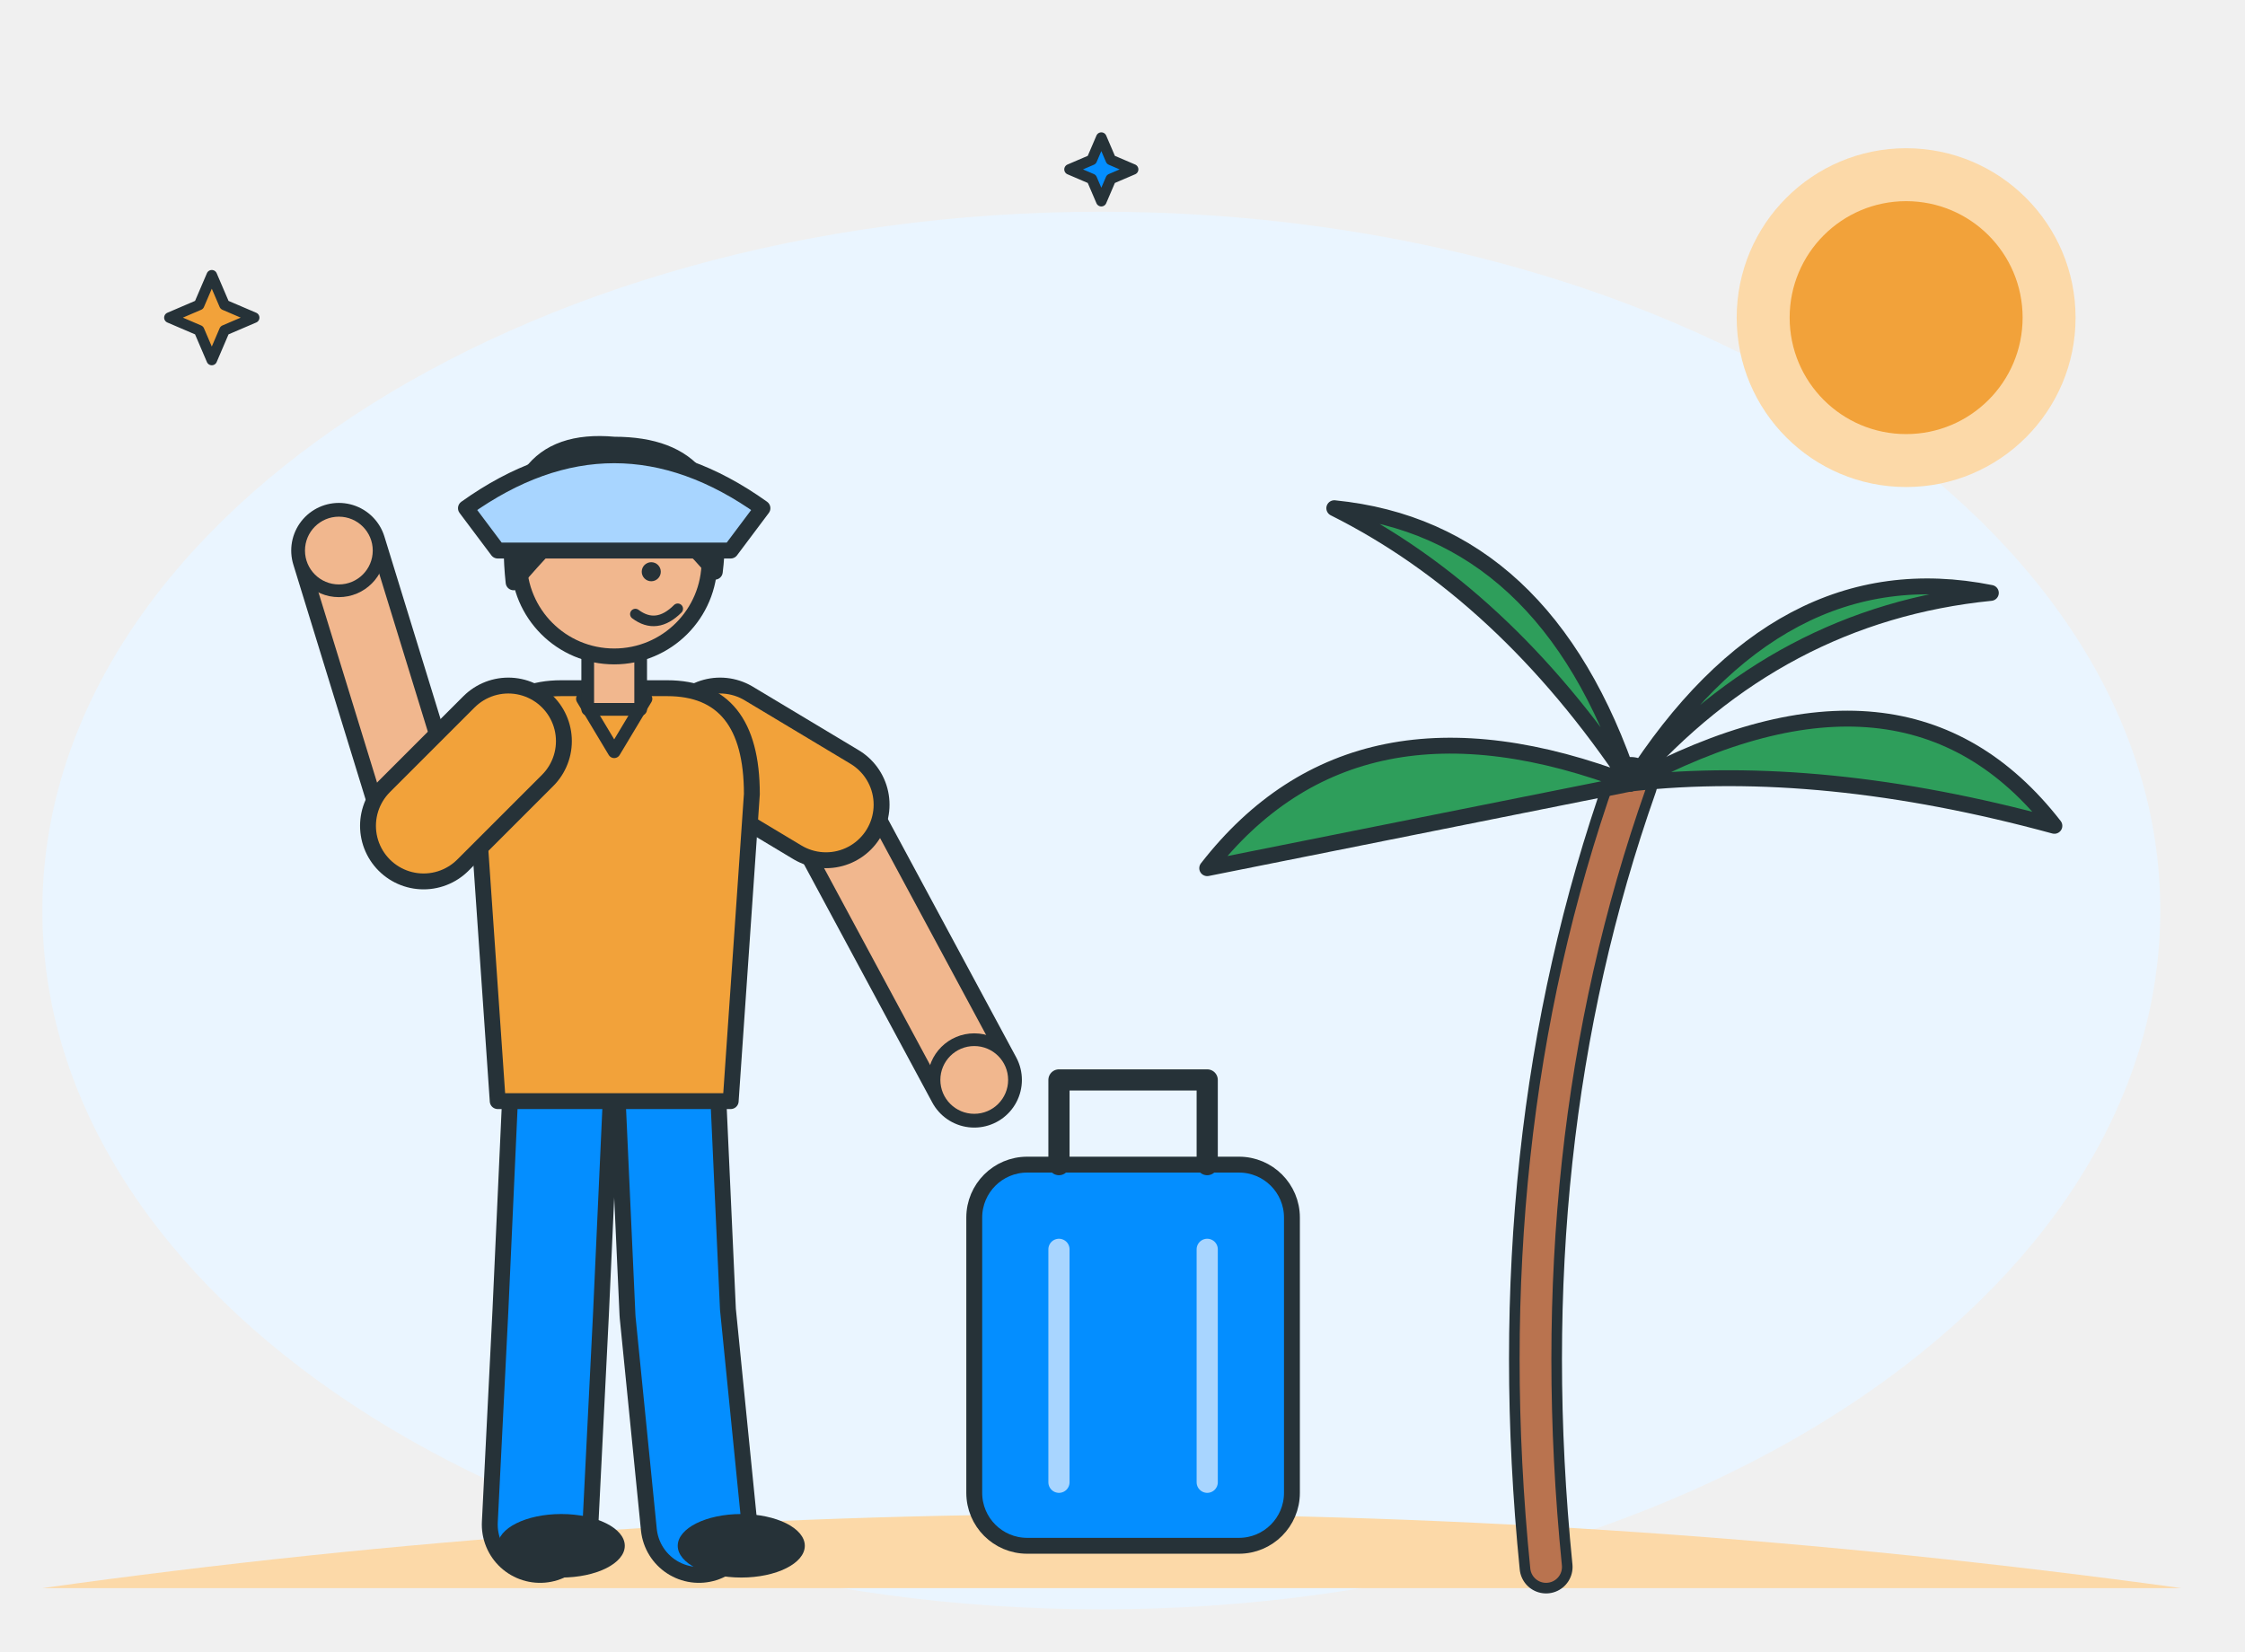
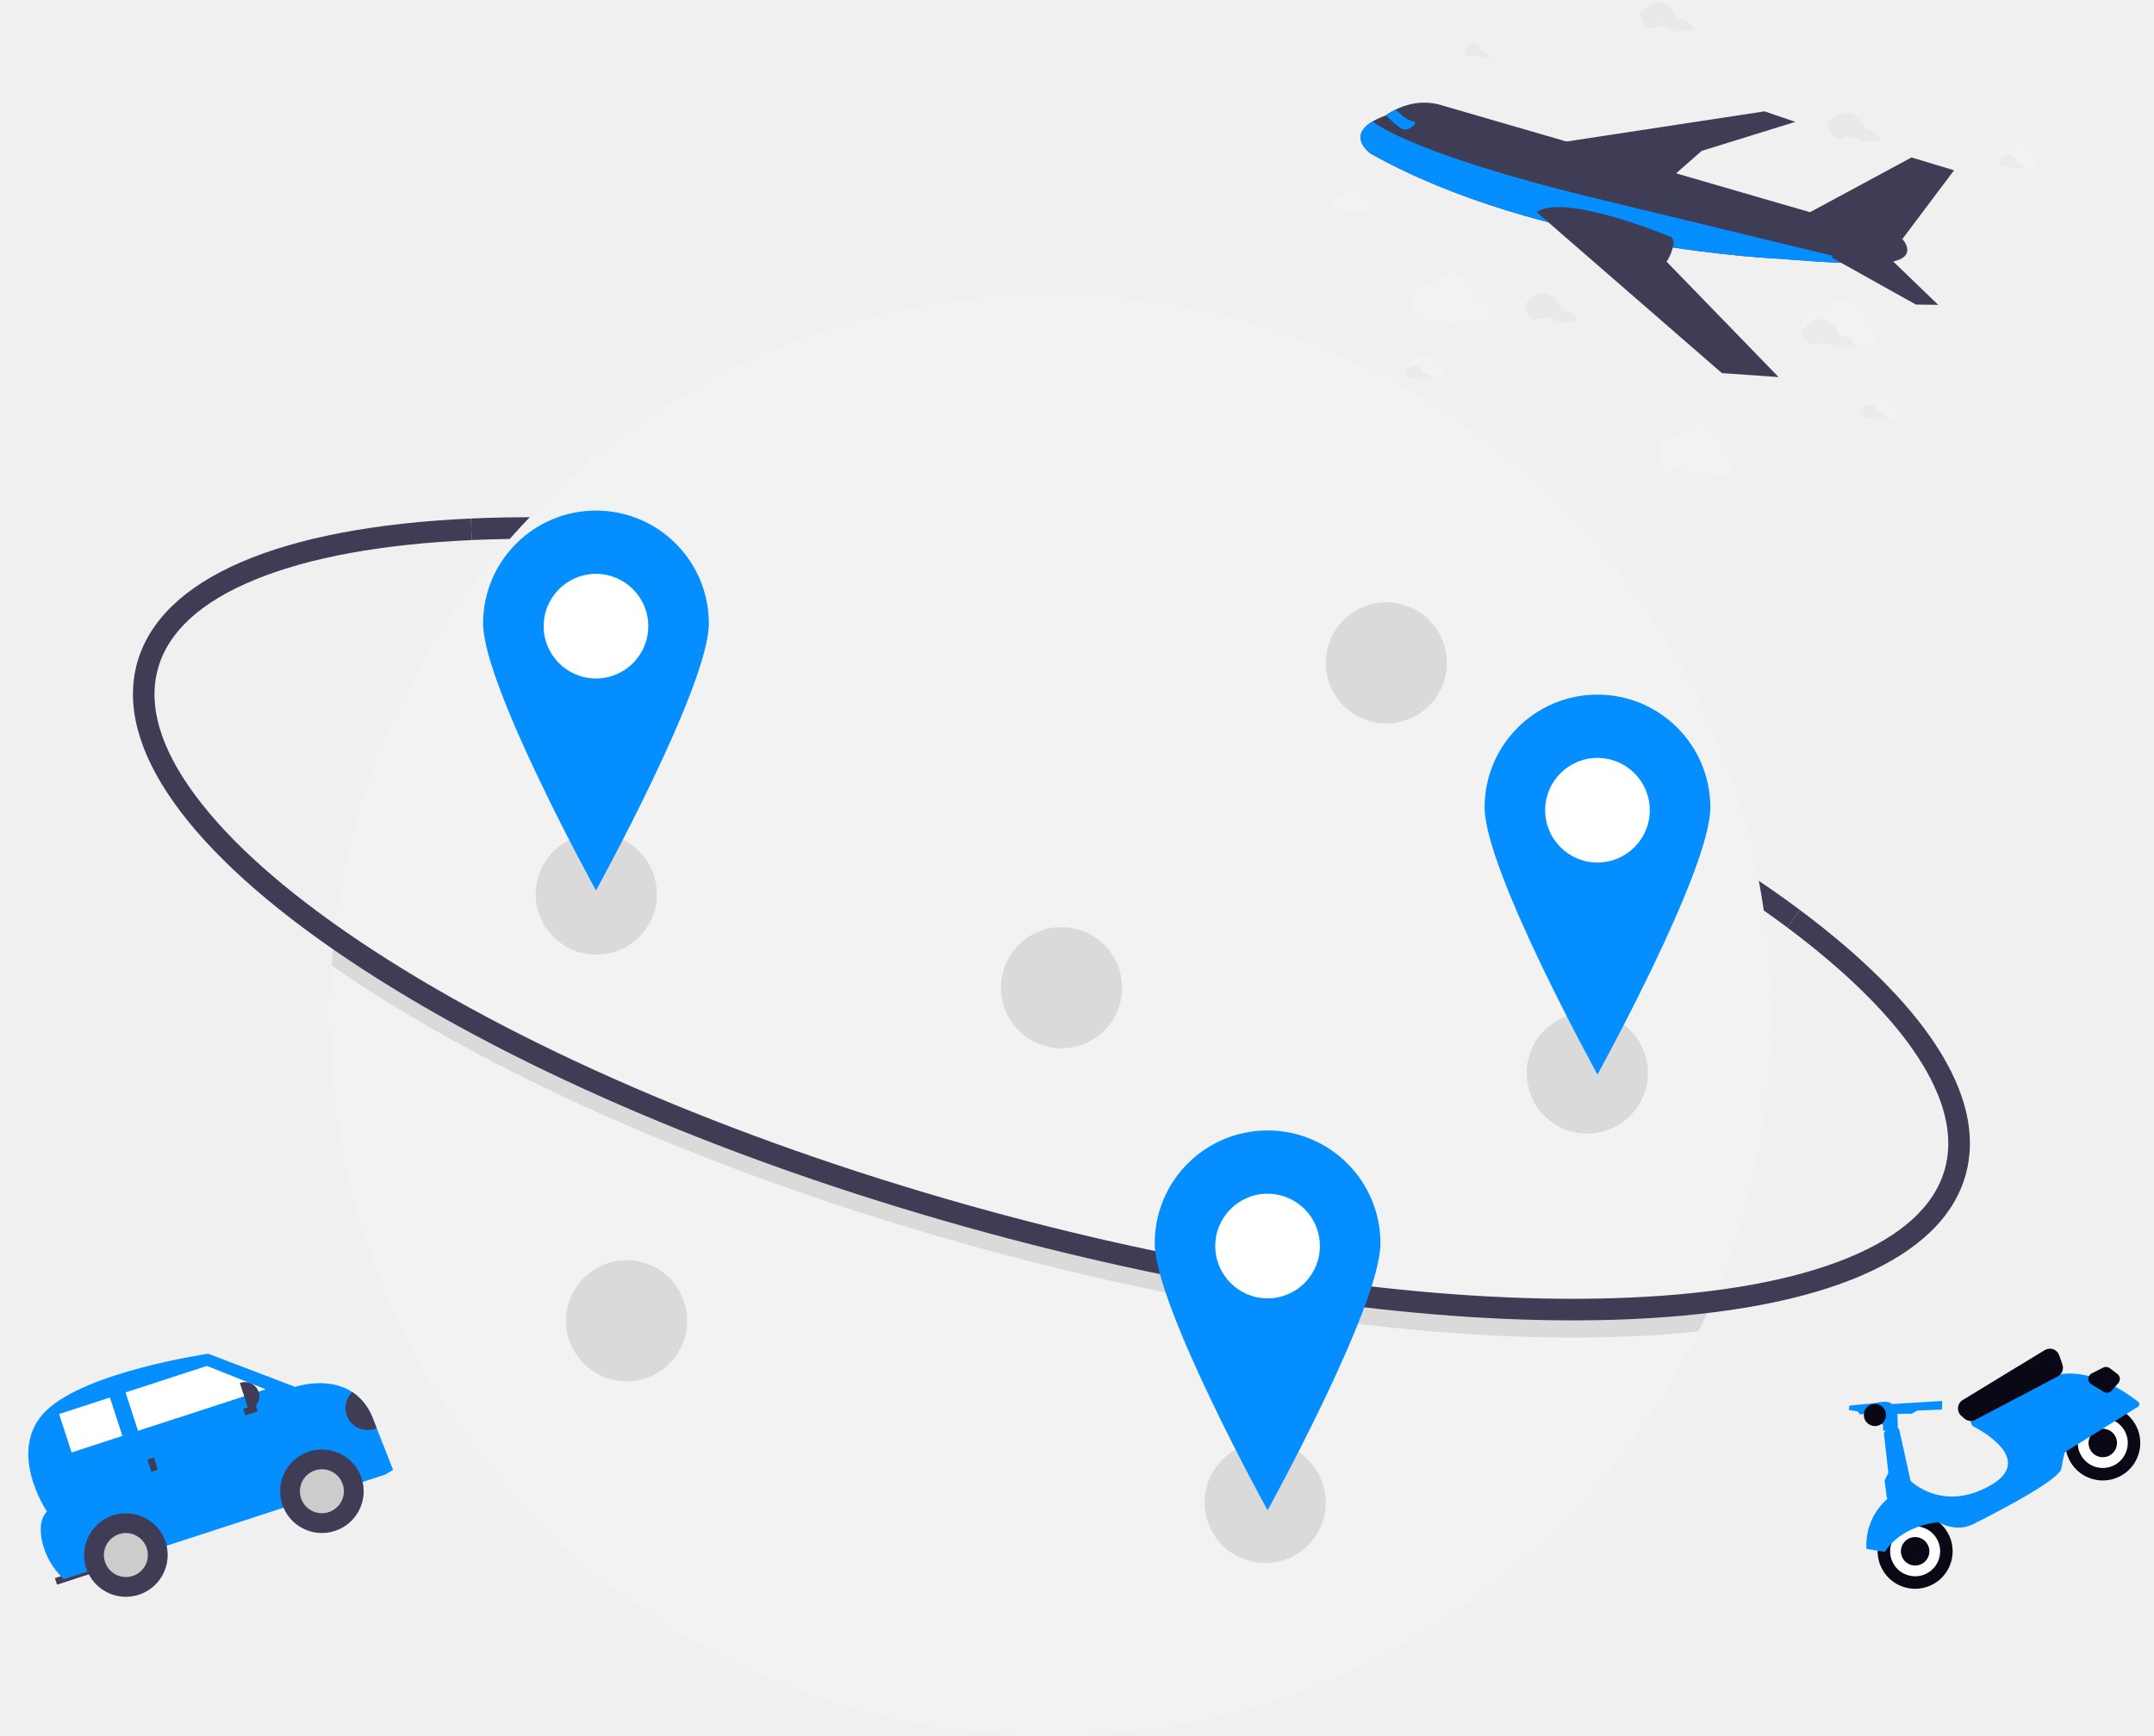
- <svg xmlns="http://www.w3.org/2000/svg" viewBox="16 10 212 156" fill="none">
-   <ellipse cx="120" cy="96" rx="100" ry="66" fill="#EAF5FF" />
-   <circle fill="#FCD9A8" stroke="none" stroke-linejoin="round" stroke-linecap="round" cx="196" cy="40" r="16" />
-   <circle fill="#F2A23A" stroke="none" stroke-linejoin="round" stroke-linecap="round" cx="196" cy="40" r="11" />
-   <path d="M20,160 Q120,146 222,160 Z" fill="#FCD9A8" />
-   <path fill="none" stroke="#263238" stroke-width="5" stroke-linejoin="round" stroke-linecap="round" d="M162,158 Q158,118 170,84" />
-   <path fill="none" stroke="#B9734F" stroke-width="3" stroke-linejoin="round" stroke-linecap="round" d="M162,158 Q158,118 170,84" />
-   <path fill="#2E9E5B" stroke="#263238" stroke-width="1.5" stroke-linejoin="round" stroke-linecap="round" d="M170,84 q-26,-10 -40,8 q20,-4 40,-8" />
-   <path fill="#2E9E5B" stroke="#263238" stroke-width="1.5" stroke-linejoin="round" stroke-linecap="round" d="M170,84 q26,-14 40,4 q-22,-6 -40,-4" />
-   <path fill="#2E9E5B" stroke="#263238" stroke-width="1.5" stroke-linejoin="round" stroke-linecap="round" d="M170,84 q-8,-24 -28,-26 q16,8 28,26" />
-   <path fill="#2E9E5B" stroke="#263238" stroke-width="1.5" stroke-linejoin="round" stroke-linecap="round" d="M170,84 q14,-22 34,-18 q-20,2 -34,18" />
-   <rect fill="#048EFF" stroke="#263238" stroke-width="1.5" stroke-linejoin="round" stroke-linecap="round" x="108" y="120" width="30" height="36" rx="5" />
-   <path fill="none" stroke="#263238" stroke-width="2" stroke-linejoin="round" stroke-linecap="round" d="M116,120 v-8 h14 v8" />
-   <line fill="none" stroke="#A8D5FF" stroke-width="2" stroke-linejoin="round" stroke-linecap="round" x1="116" y1="128" x2="116" y2="150" />
-   <line fill="none" stroke="#A8D5FF" stroke-width="2" stroke-linejoin="round" stroke-linecap="round" x1="130" y1="128" x2="130" y2="150" />
-   <path d="M69,112 L68,134 L67,154" fill="none" stroke="#263238" stroke-width="11" stroke-linecap="round" stroke-linejoin="round" />
-   <path d="M69,112 L68,134 L67,154" fill="none" stroke="#048EFF" stroke-width="8" stroke-linecap="round" stroke-linejoin="round" />
-   <path d="M79,112 L80,134 L82,154" fill="none" stroke="#263238" stroke-width="11" stroke-linecap="round" stroke-linejoin="round" />
-   <path d="M79,112 L80,134 L82,154" fill="none" stroke="#048EFF" stroke-width="8" stroke-linecap="round" stroke-linejoin="round" />
-   <ellipse cx="69" cy="156" rx="6" ry="3" fill="#263238" />
-   <ellipse cx="86" cy="156" rx="6" ry="3" fill="#263238" />
-   <path d="M94,86 L108,112" fill="none" stroke="#263238" stroke-width="9" stroke-linecap="round" stroke-linejoin="round" />
-   <path d="M94,86 L108,112" fill="none" stroke="#F1B78E" stroke-width="6" stroke-linecap="round" stroke-linejoin="round" />
-   <path d="M84,80 L94,86" fill="none" stroke="#263238" stroke-width="12" stroke-linecap="round" stroke-linejoin="round" />
-   <path d="M84,80 L94,86" fill="none" stroke="#F2A23A" stroke-width="9" stroke-linecap="round" stroke-linejoin="round" />
-   <circle fill="#F1B78E" stroke="#263238" stroke-width="1.2" stroke-linejoin="round" stroke-linecap="round" cx="108" cy="112" r="3.8" />
-   <path fill="#F2A23A" stroke="#263238" stroke-width="1.5" stroke-linejoin="round" stroke-linecap="round" d="M61,85 Q61,75 69,75 L79,75 Q87,75 87,85 L85,114 L63,114 Z" />
-   <path fill="none" stroke="#263238" stroke-width="1.2" stroke-linejoin="round" stroke-linecap="round" d="M71,76 L74,81 L77,76" />
-   <rect fill="#F1B78E" stroke="#263238" stroke-width="1.2" stroke-linejoin="round" stroke-linecap="round" x="71.5" y="70" width="5" height="7" rx="0" />
-   <circle fill="#F1B78E" stroke="#263238" stroke-width="1.5" stroke-linejoin="round" stroke-linecap="round" cx="74" cy="63" r="9" />
-   <path fill="#263238" stroke="#263238" stroke-width="1.5" stroke-linejoin="round" stroke-linecap="round" d="M64.5,65 Q63,51 74,52 Q85,52 83.5,64 Q78,57 71,58 Q68,61 64.5,65 Z" />
-   <circle fill="#263238" stroke="none" stroke-linejoin="round" stroke-linecap="round" cx="77.5" cy="64" r="0.9" />
-   <path fill="none" stroke="#263238" stroke-width="1" stroke-linejoin="round" stroke-linecap="round" d="M76,68 Q78,69.5 80,67.5" />
-   <path fill="#A8D5FF" stroke="#263238" stroke-width="1.5" stroke-linejoin="round" stroke-linecap="round" d="M60,58 q14,-10 28,0 l-3,4 h-22 z" />
-   <path d="M56,88 L48,62" fill="none" stroke="#263238" stroke-width="9" stroke-linecap="round" stroke-linejoin="round" />
-   <path d="M56,88 L48,62" fill="none" stroke="#F1B78E" stroke-width="6" stroke-linecap="round" stroke-linejoin="round" />
-   <path d="M64,80 L56,88" fill="none" stroke="#263238" stroke-width="12" stroke-linecap="round" stroke-linejoin="round" />
-   <path d="M64,80 L56,88" fill="none" stroke="#F2A23A" stroke-width="9" stroke-linecap="round" stroke-linejoin="round" />
-   <circle fill="#F1B78E" stroke="#263238" stroke-width="1.2" stroke-linejoin="round" stroke-linecap="round" cx="48" cy="62" r="3.8" />
-   <path fill="#F2A23A" stroke="#263238" stroke-width="1" stroke-linejoin="round" stroke-linecap="round" d="M36,36 L37.2,38.8 L40,40 L37.2,41.2 L36,44 L34.8,41.2 L32,40 L34.8,38.8 Z" />
-   <path fill="#048EFF" stroke="#263238" stroke-width="1" stroke-linejoin="round" stroke-linecap="round" d="M120,23 L120.9,25.1 L123,26 L120.9,26.9 L120,29 L119.1,26.9 L117,26 L119.1,25.1 Z" />
+ <svg xmlns="http://www.w3.org/2000/svg" width="1070.574" height="862.856" viewBox="0 0 1070.574 862.856" role="img" artist="Katerina Limpitsouni" source="https://undraw.co/">
+   <g transform="translate(-481.593 -133.021)">
+     <path d="M1176.822,531.313c-75.795-56.663-194.508-110.246-325.7-147.022-119.451-33.48-235.958-49.645-328.087-45.517l-.48-10.714c93.227-4.175,210.944,12.126,331.457,45.9,132.415,37.114,252.415,91.335,329.227,148.754Z" transform="translate(193.053 62.688)" fill="#3f3d56" />
+     <path d="M1212.932,644.491A356.891,356.891,0,0,1,1182.046,790.2q-2.557,5.758-5.33,11.411A358.247,358.247,0,0,1,496.541,644.491q0-12.436.847-24.676.4-6.225,1.04-12.375c19.727-189.6,184.479-330.533,374.842-320.661s339.653,167.095,339.663,357.715Z" transform="translate(149.073 -6.845)" fill="#f2f2f2" />
+     <path d="M1181.514,588.413q-2.557,5.758-5.33,11.411-15.7,1.7-33.052,2.477c-9.577.429-19.434.643-29.5.643-87.962,0-193.823-16.237-301.968-46.546C691.139,522.62,582.1,475.368,504.631,423.344q-3.959-2.655-7.775-5.319.4-6.225,1.04-12.375,6.161,4.392,12.709,8.793c76.561,51.4,184.5,98.15,303.952,131.632,107.2,30.05,212.065,46.147,299.018,46.147q14.912,0,29.074-.633Q1163.272,590.655,1181.514,588.413Z" transform="translate(149.607 194.945)" opacity="0.1" style="isolation:isolate" />
+     <path d="M1175.7,726.224c-87.959,0-193.826-16.236-301.967-46.546C753.216,645.9,644.176,598.645,566.7,546.623,487.61,493.515,450.524,441.184,462.271,399.271s70.63-67.345,165.8-71.611l.48,10.714c-44.444,1.991-80.664,8.6-107.653,19.634-26.924,11.009-43.175,25.866-48.3,44.157s1.035,39.429,18.316,62.828c17.323,23.456,44.832,47.924,81.768,72.726,76.553,51.4,184.5,98.154,303.95,131.634C983.834,699.4,1088.689,715.5,1175.65,715.5q14.9,0,29.068-.633c44.445-1.993,80.664-8.6,107.655-19.634,26.923-11.009,43.175-25.865,48.3-44.157,9.2-32.843-18.613-75.519-78.336-120.166l6.423-8.589c30.731,22.975,53.479,45.621,67.615,67.309,15.152,23.251,20.072,44.9,14.623,64.34-11.748,41.914-70.632,67.344-165.8,71.609C1195.621,726.008,1185.772,726.224,1175.7,726.224Z" transform="translate(87.533 63.091)" fill="#3f3d56" />
+     <circle cx="30.1" cy="30.1" r="30.1" transform="translate(747.857 547.345)" opacity="0.1" style="isolation:isolate" />
+     <circle cx="30.1" cy="30.1" r="30.1" transform="translate(1080.329 849.715)" opacity="0.1" style="isolation:isolate" />
+     <circle cx="30.1" cy="30.1" r="30.1" transform="translate(979.079 593.863)" opacity="0.1" style="isolation:isolate" />
+     <circle cx="30.1" cy="30.1" r="30.1" transform="translate(762.908 759.415)" opacity="0.1" style="isolation:isolate" />
+     <circle cx="30.1" cy="30.1" r="30.1" transform="translate(1140.525 432.417)" opacity="0.1" style="isolation:isolate" />
+     <circle cx="30.1" cy="30.1" r="30.1" transform="translate(1240.403 636.278)" opacity="0.1" style="isolation:isolate" />
+     <g transform="translate(1055.503 694.91)">
+       <circle cx="39.678" cy="39.678" r="39.678" transform="translate(16.418 17.786)" fill="#fff" />
+       <path d="M726.918,286.191a56.1,56.1,0,0,0-56.1,56.1c0,30.98,56.1,132.715,56.1,132.715s56.1-101.728,56.1-132.715a56.1,56.1,0,0,0-56.1-56.1Zm0,83.459a26,26,0,1,1,26-26A26,26,0,0,1,726.918,369.65Z" transform="translate(-670.822 -286.191)" fill="#048EFF" />
+     </g>
+     <circle cx="39.678" cy="39.678" r="39.678" transform="translate(738.125 404.59)" fill="#fff" />
+     <path d="M580.917,326.191a56.1,56.1,0,0,0-56.1,56.1c0,30.98,56.1,132.715,56.1,132.715s56.1-101.728,56.1-132.715a56.1,56.1,0,0,0-56.1-56.1Zm0,83.459a26,26,0,1,1,26-26,26,26,0,0,1-26,26Z" transform="translate(196.884 60.613)" fill="#048EFF" />
+     <circle cx="39.678" cy="39.678" r="39.678" transform="translate(1235.883 496.07)" fill="#fff" />
+     <path d="M765.918,360.191a56.1,56.1,0,0,0-56.1,56.1c0,30.98,56.1,132.715,56.1,132.715s56.1-101.728,56.1-132.715a56.1,56.1,0,0,0-56.1-56.1Zm0,83.459a26,26,0,1,1,26-26A26,26,0,0,1,765.918,443.65Z" transform="translate(509.644 118.094)" fill="#048EFF" style="isolation:isolate" />
+     <g transform="translate(1158.227 115.877) rotate(7)">
+       <path d="M270.706,50.047c-3.077,1.134-8.48,2.066-14.734,2.815-17,2.041-40.307,2.765-40.307,2.765S95.875,65.562,6.094,28.612c0,0-13.059-6.846-.945-16.06a39.456,39.456,0,0,1,5.926-3.615l.148-.148a31.453,31.453,0,0,1,4.45-3.429C20.325,2.352,28.178-1.212,37.738.4L273.54,38.54S282.153,45.818,270.706,50.047Z" transform="translate(9.918 63.628)" fill="#3f3d56" />
+       <path d="M0,35.023,49.363,0,71.12,3.763,49.817,40.8S.567,41.195,0,35.023Z" transform="translate(233.642 61.367)" fill="#3f3d56" />
+       <path d="M0,27.576,98.327,0l15.849,3.313L69.759,23.293,55.879,38.824Z" transform="translate(109.364 47.537)" fill="#3f3d56" />
+       <path d="M255.972,40.31c-17,2.041-40.307,2.765-40.307,2.765S95.875,53.01,6.094,16.06c0,0-13.059-6.846-.945-16.06l.041.17S24.563,13.263,117.124,24.194Z" transform="translate(9.918 76.18)" fill="#048EFF" />
+       <path d="M.212,5.322l43.96,17.949,11.043-1.225L28.921,2.283S-2.883-4.5.212,5.322Z" transform="translate(249.874 110.412)" fill="#3f3d56" />
+       <path d="M9.891,9.28C7.794,9.315,2.988,5.8,0,3.429A31.455,31.455,0,0,1,4.45,0c2.409,1.848,6.695,4.84,9.078,4.723C16.97,4.582,13.049,9.223,9.891,9.28Z" transform="translate(21.158 68.988)" fill="#048EFF" />
+       <path d="M129.464,70.916,101.24,72.393,21.885,18.886,7.155,8.951,0,4.123c13.424-11.336,68.194,4.3,68.194,4.3a4.833,4.833,0,0,1,1.335,3.98,24.6,24.6,0,0,1-2.072,7.9c-.132.315-.214.482-.214.482Z" transform="translate(101.296 106.863)" fill="#3f3d56" />
+       <path d="M27.289,12.127a9.133,9.133,0,0,0-5.281.573,7.756,7.756,0,0,1-6.339,0,8.883,8.883,0,0,0-7.46.145,4.639,4.639,0,0,1-2.148.539C3.039,13.383.523,10.335,0,6.317A5.749,5.749,0,0,0,1.512,4.689,9.1,9.1,0,0,1,9.113,0a9.033,9.033,0,0,1,7.57,4.629,5.826,5.826,0,0,0,5.023,2.762h.079C24.19,7.384,26.275,9.312,27.289,12.127Z" transform="translate(101.309 150.521)" opacity="0.03" />
+       <path d="M36.522,10.744l-4.9,3.1,2.966-5.394a4.833,4.833,0,0,0-2.954-1.055h-.079a5.418,5.418,0,0,1-1.014-.076L28.889,8.37,29.6,7.079a5.914,5.914,0,0,1-2.9-2.2L23.737,6.764l1.871-3.407A8.669,8.669,0,0,0,18.966,0a9.1,9.1,0,0,0-7.6,4.692A5.687,5.687,0,0,1,6.326,7.4H6.163C2.759,7.4,0,11.258,0,16.019s2.759,8.619,6.163,8.619A4.6,4.6,0,0,0,8.307,24.1a8.9,8.9,0,0,1,7.46-.145,7.781,7.781,0,0,0,6.342,0A8.9,8.9,0,0,1,29.5,24.1a4.634,4.634,0,0,0,2.126.526c3.4,0,6.163-3.857,6.163-8.619A10.948,10.948,0,0,0,36.522,10.744Z" transform="translate(239.527 135.198)" fill="#f2f2f2" />
+       <path d="M27.289,12.127a9.132,9.132,0,0,0-5.281.573,7.757,7.757,0,0,1-6.339,0,8.883,8.883,0,0,0-7.46.145,4.641,4.641,0,0,1-2.148.539C3.039,13.383.523,10.335,0,6.317A5.751,5.751,0,0,0,1.511,4.689,9.1,9.1,0,0,1,9.113,0a9.033,9.033,0,0,1,7.57,4.629,5.826,5.826,0,0,0,5.038,2.762H21.8C24.19,7.384,26.275,9.312,27.289,12.127Z" transform="translate(239.549 146.427)" opacity="0.03" />
+       <path d="M36.522,10.744l-4.9,3.1,2.966-5.394a4.833,4.833,0,0,0-2.954-1.055h-.079a5.421,5.421,0,0,1-1.014-.076L28.889,8.37,29.6,7.079a5.914,5.914,0,0,1-2.9-2.2L23.737,6.764l1.871-3.407A8.669,8.669,0,0,0,18.966,0a9.1,9.1,0,0,0-7.6,4.692A5.687,5.687,0,0,1,6.326,7.4H6.163C2.759,7.4,0,11.258,0,16.019s2.759,8.619,6.163,8.619A4.6,4.6,0,0,0,8.307,24.1a8.9,8.9,0,0,1,7.46-.145,7.781,7.781,0,0,0,6.342.016,8.9,8.9,0,0,1,7.391.142,4.636,4.636,0,0,0,2.126.526c3.4,0,6.163-3.858,6.163-8.619A10.949,10.949,0,0,0,36.522,10.744Z" transform="translate(45.539 146.137)" fill="#f2f2f2" />
+       <path d="M27.289,12.127a9.132,9.132,0,0,0-5.281.573,7.756,7.756,0,0,1-6.339,0,8.883,8.883,0,0,0-7.46.145,4.639,4.639,0,0,1-2.148.538C3.039,13.383.523,10.335,0,6.317A5.751,5.751,0,0,0,1.511,4.689,9.1,9.1,0,0,1,9.113,0a9.033,9.033,0,0,1,7.57,4.629,5.825,5.825,0,0,0,5.038,2.762H21.8C24.19,7.384,26.275,9.312,27.289,12.127Z" transform="translate(239.549 43.141)" opacity="0.03" />
+       <path d="M18.195,5.344,15.754,6.89,17.234,4.2a2.4,2.4,0,0,0-1.474-.529h-.038a3,3,0,0,1-.507-.038l-.825.523.353-.63a2.947,2.947,0,0,1-1.445-1.1l-1.477.945.945-1.7A4.317,4.317,0,0,0,9.453,0,4.5,4.5,0,0,0,5.674,2.34,2.834,2.834,0,0,1,3.155,3.691H3.073C1.376,3.691,0,5.618,0,7.992s1.376,4.3,3.073,4.3a2.305,2.305,0,0,0,1.071-.268,4.431,4.431,0,0,1,3.722-.072,3.876,3.876,0,0,0,3.149,0,4.434,4.434,0,0,1,3.687.072,2.336,2.336,0,0,0,1.058.261c1.7,0,3.073-1.924,3.073-4.3a5.486,5.486,0,0,0-.639-2.642Z" transform="translate(0 110.251)" fill="#f2f2f2" />
+       <path d="M13.616,6.056a4.522,4.522,0,0,0-2.636.287,3.917,3.917,0,0,1-1.574.334,3.862,3.862,0,0,1-1.59-.343,4.44,4.44,0,0,0-3.722.076,2.292,2.292,0,0,1-1.068.268C1.518,6.676.261,5.155,0,3.152A2.959,2.959,0,0,0,.756,2.34,4.528,4.528,0,0,1,4.535,0,4.547,4.547,0,0,1,8.313,2.311a2.9,2.9,0,0,0,2.519,1.376h.041A3.169,3.169,0,0,1,13.616,6.056Z" transform="translate(55.668 31.748)" opacity="0.03" />
+       <path d="M18.195,5.344,15.754,6.89,17.234,4.2a2.4,2.4,0,0,0-1.474-.529h-.038a3,3,0,0,1-.507-.038l-.825.523.353-.63a2.948,2.948,0,0,1-1.445-1.1l-1.477.945.945-1.7A4.317,4.317,0,0,0,9.453,0,4.5,4.5,0,0,0,5.674,2.34,2.834,2.834,0,0,1,3.155,3.691H3.073C1.376,3.691,0,5.618,0,7.992s1.376,4.3,3.073,4.3a2.3,2.3,0,0,0,1.071-.268,4.431,4.431,0,0,1,3.722-.072,3.877,3.877,0,0,0,3.149,0,4.434,4.434,0,0,1,3.687.072,2.336,2.336,0,0,0,1.058.261c1.7,0,3.073-1.924,3.073-4.3a5.485,5.485,0,0,0-.639-2.642Z" transform="translate(272.963 180.153)" fill="#f2f2f2" />
+       <path d="M13.616,6.056a4.522,4.522,0,0,0-2.636.287,3.915,3.915,0,0,1-1.574.334,3.861,3.861,0,0,1-1.59-.343,4.44,4.44,0,0,0-3.722.076,2.29,2.29,0,0,1-1.067.268C1.518,6.676.261,5.155,0,3.152A2.958,2.958,0,0,0,.756,2.34,4.528,4.528,0,0,1,4.534,0,4.547,4.547,0,0,1,8.313,2.311a2.9,2.9,0,0,0,2.519,1.376h.041A3.169,3.169,0,0,1,13.616,6.056Z" transform="translate(272.947 185.733)" opacity="0.03" />
+       <path d="M18.195,5.344,15.754,6.89,17.234,4.2a2.4,2.4,0,0,0-1.474-.529h-.038a3,3,0,0,1-.507-.038l-.825.523.353-.63a2.948,2.948,0,0,1-1.445-1.1l-1.477.945.945-1.7A4.317,4.317,0,0,0,9.453,0,4.5,4.5,0,0,0,5.674,2.34,2.834,2.834,0,0,1,3.155,3.691H3.073C1.376,3.691,0,5.618,0,7.992s1.376,4.3,3.073,4.3a2.305,2.305,0,0,0,1.071-.268,4.431,4.431,0,0,1,3.722-.073,3.876,3.876,0,0,0,3.149,0,4.434,4.434,0,0,1,3.687.072,2.337,2.337,0,0,0,1.058.261c1.7,0,3.073-1.924,3.073-4.3A5.485,5.485,0,0,0,18.195,5.344Z" transform="translate(46.237 188.34)" fill="#f2f2f2" />
+       <path d="M13.616,6.056a4.521,4.521,0,0,0-2.636.287,3.915,3.915,0,0,1-1.574.334,3.861,3.861,0,0,1-1.59-.343,4.44,4.44,0,0,0-3.722.076,2.291,2.291,0,0,1-1.068.268C1.518,6.676.261,5.155,0,3.152A2.958,2.958,0,0,0,.756,2.34,4.528,4.528,0,0,1,4.535,0,4.547,4.547,0,0,1,8.313,2.311a2.9,2.9,0,0,0,2.519,1.376h.041A3.17,3.17,0,0,1,13.616,6.056Z" transform="translate(46.221 193.92)" opacity="0.03" />
+       <path d="M36.522,10.744l-4.9,3.1,2.966-5.394a4.834,4.834,0,0,0-2.954-1.055h-.079a5.42,5.42,0,0,1-1.014-.076L28.889,8.37,29.6,7.079a5.914,5.914,0,0,1-2.9-2.2L23.737,6.764l1.87-3.407A8.668,8.668,0,0,0,18.966,0a9.1,9.1,0,0,0-7.6,4.692A5.687,5.687,0,0,1,6.326,7.4H6.163C2.759,7.4,0,11.258,0,16.019s2.759,8.619,6.163,8.619A4.6,4.6,0,0,0,8.307,24.1a8.9,8.9,0,0,1,7.46-.145,7.781,7.781,0,0,0,6.342.016,8.9,8.9,0,0,1,7.391.142,4.636,4.636,0,0,0,2.126.526c3.4,0,6.163-3.857,6.163-8.619A10.948,10.948,0,0,0,36.522,10.744Z" transform="translate(175.871 206)" fill="#f2f2f2" />
+       <path d="M27.289,12.127a9.132,9.132,0,0,0-5.281.573,7.756,7.756,0,0,1-6.339,0,8.883,8.883,0,0,0-7.46.145,4.639,4.639,0,0,1-2.148.538C3.039,13.383.523,10.335,0,6.317A5.75,5.75,0,0,0,1.511,4.689,9.1,9.1,0,0,1,9.113,0a9.033,9.033,0,0,1,7.57,4.629,5.826,5.826,0,0,0,5.038,2.762H21.8C24.19,7.384,26.275,9.312,27.289,12.127Z" transform="translate(140.671 0)" opacity="0.03" />
+       <path d="M18.195,5.344,15.754,6.89,17.235,4.2a2.4,2.4,0,0,0-1.474-.529h-.038a3,3,0,0,1-.507-.038l-.825.523.353-.63a2.947,2.947,0,0,1-1.445-1.1l-1.477.945.944-1.7A4.317,4.317,0,0,0,9.453,0,4.5,4.5,0,0,0,5.675,2.34,2.834,2.834,0,0,1,3.155,3.691H3.074C1.376,3.691,0,5.618,0,7.992s1.376,4.3,3.074,4.3a2.3,2.3,0,0,0,1.071-.268,4.43,4.43,0,0,1,3.722-.072,3.877,3.877,0,0,0,3.149,0,4.433,4.433,0,0,1,3.687.072,2.336,2.336,0,0,0,1.058.261c1.7,0,3.073-1.924,3.073-4.3a5.488,5.488,0,0,0-.639-2.642Z" transform="translate(325.866 48.211)" fill="#f2f2f2" />
+       <path d="M13.6,6.056a4.522,4.522,0,0,0-2.636.287,3.918,3.918,0,0,1-1.575.334,3.86,3.86,0,0,1-1.574-.343,4.44,4.44,0,0,0-3.722.076,2.292,2.292,0,0,1-1.068.268C1.518,6.676.261,5.155,0,3.152A2.958,2.958,0,0,0,.756,2.34,4.528,4.528,0,0,1,4.535,0,4.546,4.546,0,0,1,8.313,2.311a2.9,2.9,0,0,0,2.5,1.376h.041A3.169,3.169,0,0,1,13.6,6.056Z" transform="translate(325.866 53.791)" opacity="0.03" />
+     </g>
+     <g transform="matrix(0.951, -0.309, 0.309, 0.951, 481.593, 835.259)">
+       <rect width="21.444" height="3.404" transform="translate(0.566 86.595)" fill="#3f3d56" />
+       <path d="M177.055,87.357l-4.424,1.023-168.15.09L2.968,84.948A35.559,35.559,0,0,1,.354,65.72c.724-4.866,2.539-9.7,6.661-11.8,0,0-10.107-35.316,15.016-47.782s85.475-2.084,85.475-2.084L143.5,33.084s16.978-.305,26.2,11.178a26.954,26.954,0,0,1,5.638,14.845l.364,5.973Z" transform="translate(0 0)" fill="#048EFF" />
+       <circle cx="20.763" cy="20.763" r="20.763" transform="translate(119.36 65.762)" fill="#3f3d56" />
+       <circle cx="10.928" cy="10.928" r="10.928" transform="translate(129.194 75.598)" fill="#ccc" />
+       <circle cx="20.763" cy="20.763" r="20.763" transform="translate(16.904 65.817)" fill="#3f3d56" />
+       <circle cx="10.928" cy="10.928" r="10.928" transform="translate(26.739 75.652)" fill="#ccc" />
+       <path d="M66.726,20.072,16.5,20.095H10.366L.014,20.1v-.756l-.007-9.1L0,.023H6.887L13.018.014,23.879.007H30.01L42.548,0Z" transform="translate(62.472 9.618)" fill="#fff" />
+       <path d="M26.56,20.079.014,20.094.007,14.885v-9.1L0,.014H3.887L10.018.007,26.553,0Z" transform="translate(27.754 9.648)" fill="#fff" />
+       <rect width="3.404" height="6.467" transform="translate(62.494 44.699)" fill="#3f3d56" />
+       <rect width="3.404" height="6.467" transform="matrix(0.001, 1, -1, 0.001, 122.053, 35.474)" fill="#3f3d56" />
+       <path d="M0,0H.374A7.114,7.114,0,0,1,7.488,7.114h0A7.114,7.114,0,0,1,.375,14.228H0V0Z" transform="translate(117.968 22.748)" fill="#3f3d56" />
+       <path d="M12.186,20.818A11,11,0,0,1,6.184,0a26.954,26.954,0,0,1,5.638,14.845Z" transform="translate(163.515 44.262)" fill="#3f3d56" />
+     </g>
+     <g transform="translate(1376.292 845.835) rotate(-30)">
+       <circle cx="18.638" cy="18.638" r="18.638" transform="translate(109.417 60.396)" fill="#090814" />
+       <circle cx="12.425" cy="12.425" r="12.425" transform="translate(115.629 66.609)" fill="#fff" />
+       <circle cx="7.075" cy="7.075" r="7.075" transform="translate(120.979 71.958)" fill="#090814" />
+       <circle cx="18.638" cy="18.638" r="18.638" transform="translate(1.733 60.396)" fill="#090814" />
+       <circle cx="12.425" cy="12.425" r="12.425" transform="translate(7.945 66.609)" fill="#fff" />
+       <path d="M153.55,70.171c-2.426-6.119-10.91-24.816-26.02-31a1.481,1.481,0,0,0-.362-.1L78.706,32.129a1.48,1.48,0,0,0-1.67,1.229L76.186,38.6a1.479,1.479,0,0,0,.214,1.035c2.461,3.817,18.234,29.734-7.024,29.734S37.158,51.3,36.053,48.106a1.5,1.5,0,0,1-.014-.928l7.655-24.246a1.47,1.47,0,0,0-.159-1.225L46.9,15.455l6.164,3.489,3.193.038,10.9,5.695,2.219-3.624L46.9,9.843s.038-2.6-7.21-4.666L28.3,0,26.921,1.726l3.451,2.761.345,2.071,2.416.69,4.832,9.319-1.381,2.671,1.677.818-.48-.11A1.477,1.477,0,0,0,36.1,20.8l-7.614,17.45a1.5,1.5,0,0,1-.556.652l-2.713,1.75a1.474,1.474,0,0,0-.566.68l-3.1,7.514a1.48,1.48,0,0,0-.1.718A30.481,30.481,0,0,0,0,65.925l7.248,5.867s11.362-7.351,30.138.3c3.265,5.08,8.025,9.295,14.9,9.692,18.123,1.049,48.151,2.085,51.6-2.057,2.526-3.034,4.283-4.925,5.046-5.722a1.49,1.49,0,0,1,1.022-.456L152.217,72.2a1.481,1.481,0,0,0,1.329-2.026Z" fill="#048EFF" />
+       <circle cx="5.522" cy="5.522" r="5.522" transform="translate(31.415 4.828)" fill="#090814" />
+       <path d="M51.732,14.556c-.066,0-.131,0-.2,0L5.362,12.765A4.888,4.888,0,0,1,.9,9.451L.271,7.612A4.915,4.915,0,0,1,4.806,1.1L52.512,0a4.913,4.913,0,0,1,4.939,5.833l-.9,4.722a4.884,4.884,0,0,1-4.822,4Z" transform="translate(73.641 24.635)" fill="#090814" />
+       <circle cx="7.075" cy="7.075" r="7.075" transform="translate(13.295 71.958)" fill="#090814" />
+       <path d="M6.61,12.551a3.1,3.1,0,0,1-2.72-1.608l-3.5-6.33A3.065,3.065,0,0,1,.48,1.461,3.064,3.064,0,0,1,3.276,0L9.623.329a3.135,3.135,0,0,1,2.706,1.895l1.853,4.383a3.111,3.111,0,0,1-1.85,4.152l-4.7,1.622a3.078,3.078,0,0,1-1.018.173Z" transform="translate(137.314 46.34)" fill="#090814" />
+     </g>
+   </g>
</svg>
